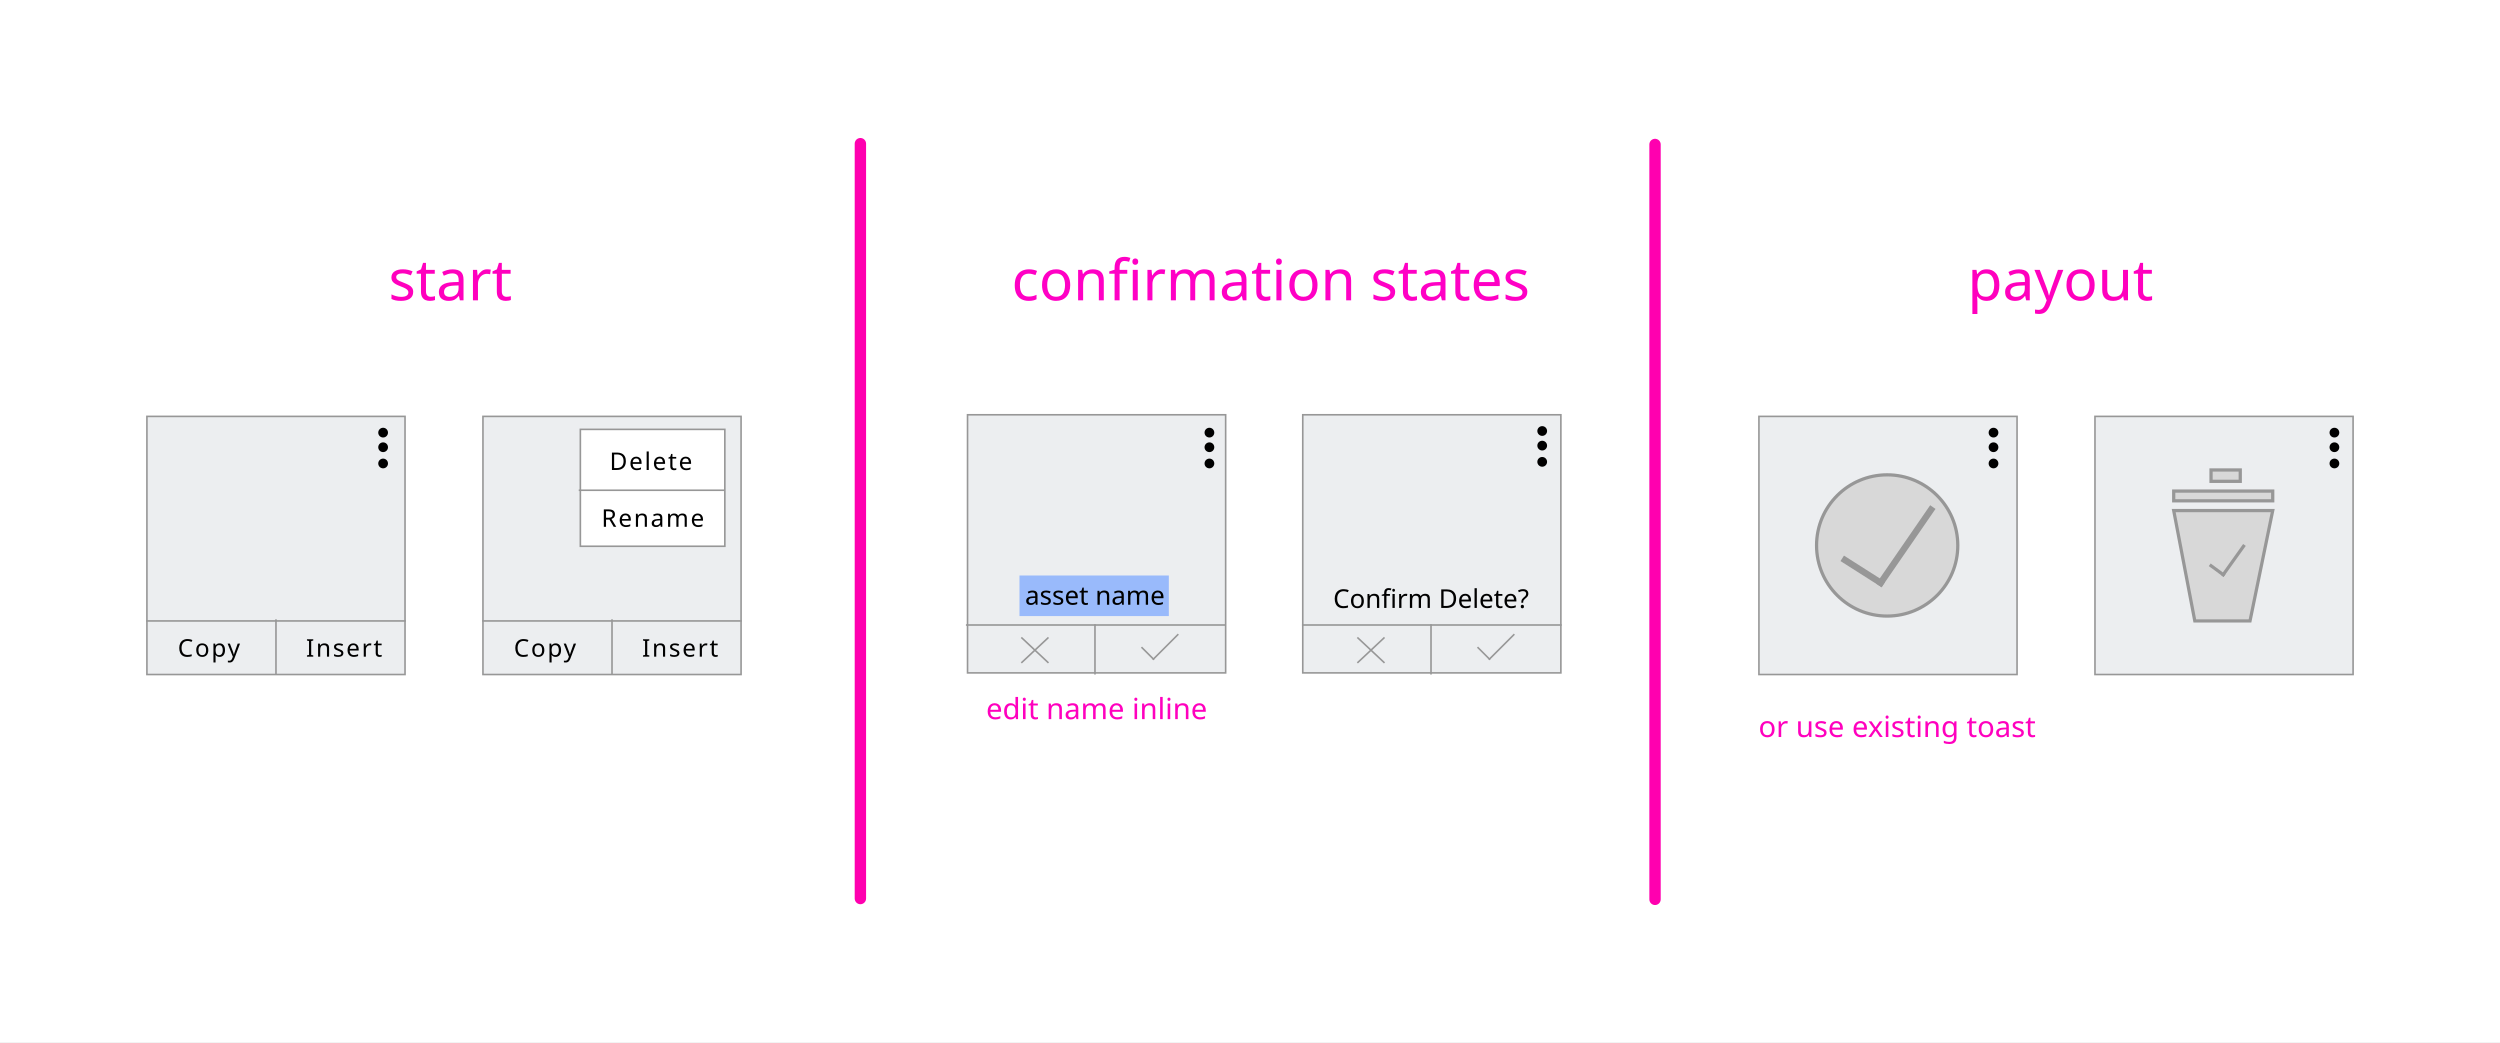
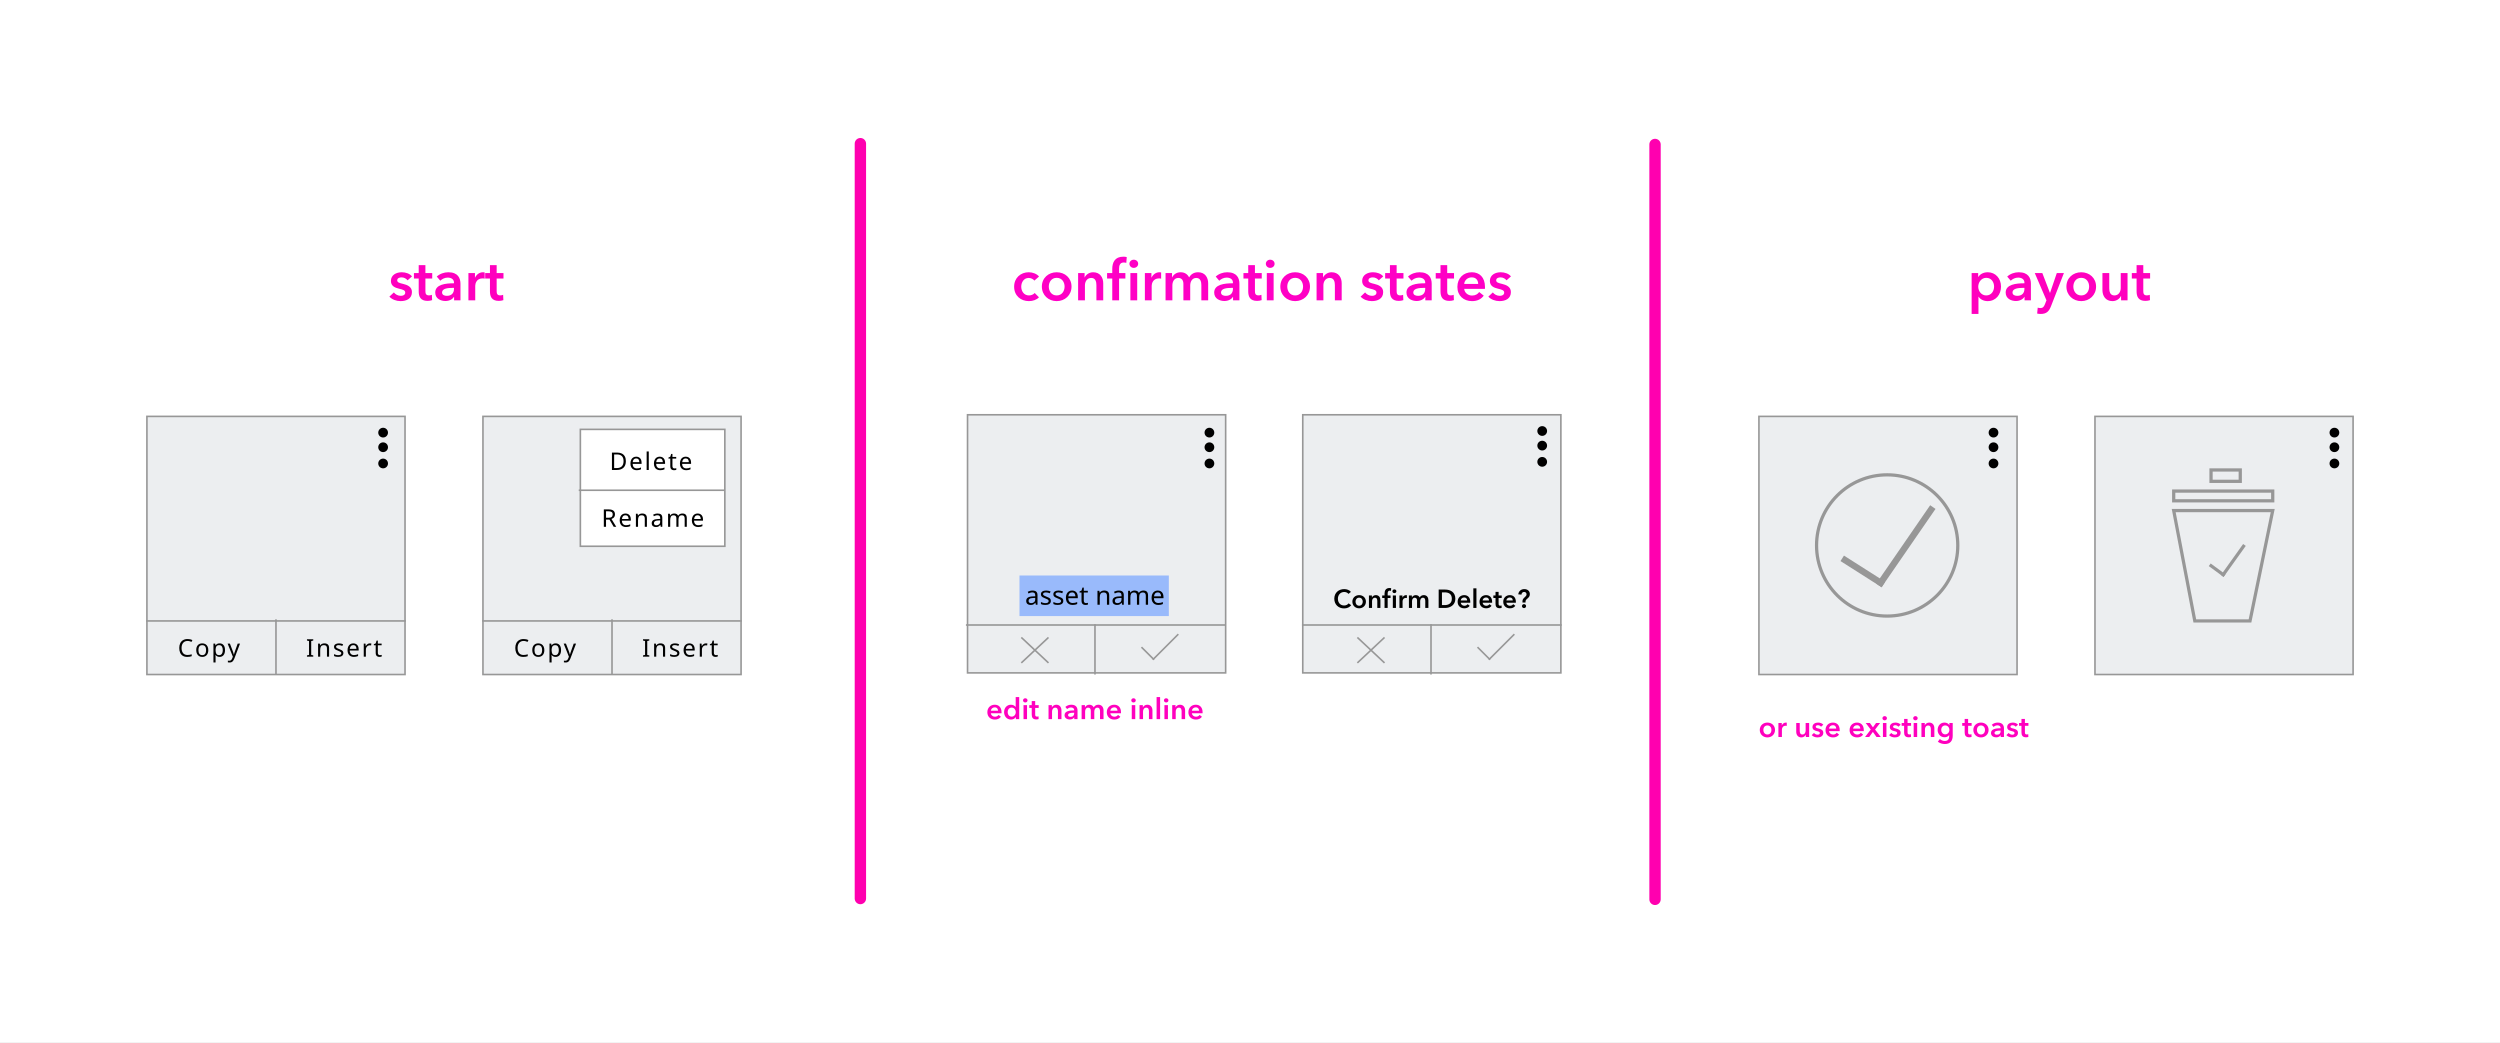
<svg xmlns="http://www.w3.org/2000/svg" width="1540px" height="642px" viewBox="0 0 1540 642" version="1.1">
  <g id="imgManager_finalStates" stroke="none" stroke-width="1" fill="none" fill-rule="evenodd">
    <rect fill="#FFFFFF" x="0" y="0" width="1540" height="642" />
    <g id="Group-6" transform="translate(595, 255.5)">
      <rect id="Rectangle" stroke="#979797" fill="#ECEEF0" x="1" y="0" width="159" height="159" />
      <rect id="Rectangle" fill="#99BAFB" x="33" y="99" width="92" height="25" />
      <g id="Group-5" transform="translate(150, 20.5) scale(-1, 1) translate(-150, -20.5) translate(147, 8)" fill="#000000">
        <circle id="Oval" cx="3" cy="3" r="3" />
        <circle id="Oval" cx="3" cy="12" r="3" />
        <circle id="Oval" cx="3" cy="22" r="3" />
      </g>
      <text id="asset-name" font-family="AvenirNextforINTUIT-Demi, AvenirNext forINTUIT" font-size="16" font-weight="400" fill="#000000">
        <tspan x="36.416" y="117">asset name</tspan>
      </text>
      <line x1="0.5" y1="129.5" x2="159.5" y2="129.5" id="Line" stroke="#979797" stroke-linecap="square" />
      <line x1="79.5" y1="129.5" x2="79.5" y2="159.5" id="Line" stroke="#979797" stroke-linecap="square" />
      <line x1="34.5" y1="137.5" x2="50.5" y2="152.5" id="Line-2" stroke="#979797" stroke-linecap="square" />
      <line x1="50.5" y1="137.5" x2="34.5" y2="152.5" id="Line-3" stroke="#979797" stroke-linecap="square" />
      <line x1="108.5" y1="143.5" x2="115.5" y2="150.5" id="Line-5" stroke="#979797" stroke-linecap="square" />
      <line x1="130.5" y1="135.5" x2="115.5" y2="150.5" id="Line-5" stroke="#979797" stroke-linecap="square" />
    </g>
    <g id="Group-7" transform="translate(297, 256.5)">
      <rect id="Rectangle" stroke="#979797" fill="#ECEEF0" x="0.5" y="0" width="159" height="159" />
      <text id="Copy" font-family="AvenirNextforINTUIT-Medium, AvenirNext forINTUIT" font-size="15" font-weight="400" letter-spacing="1.071" fill="#000000">
        <tspan x="19.5" y="148">Copy</tspan>
      </text>
      <text id="Insert" font-family="AvenirNextforINTUIT-Medium, AvenirNext forINTUIT" font-size="15" font-weight="400" letter-spacing="1.071" fill="#000000">
        <tspan x="98.5" y="148">Insert</tspan>
      </text>
      <line x1="0.5" y1="126" x2="159.5" y2="126" id="Line" stroke="#979797" stroke-linecap="square" />
      <line x1="80" y1="158.5" x2="80" y2="125.5" id="Line" stroke="#979797" stroke-linecap="square" />
    </g>
    <g id="Group-6" transform="translate(356.5, 264.5)">
      <rect id="Rectangle" stroke="#979797" fill="#FFFFFF" x="1" y="0" width="89" height="72" />
      <text id="Delete" font-family="AvenirNextforINTUIT-Medium, AvenirNext forINTUIT" font-size="15" font-weight="400" letter-spacing="1.071" fill="#000000">
        <tspan x="19" y="25">Delete</tspan>
      </text>
      <text id="Rename" font-family="AvenirNextforINTUIT-Medium, AvenirNext forINTUIT" font-size="15" font-weight="400" letter-spacing="1.071" fill="#000000">
        <tspan x="14" y="60">Rename</tspan>
      </text>
      <line x1="0.5" y1="37.5" x2="89.5" y2="37.5" id="Line-2" stroke="#979797" stroke-linecap="square" />
    </g>
    <g id="Group-7" transform="translate(90, 256.5)">
      <rect id="Rectangle" stroke="#979797" fill="#ECEEF0" x="0.5" y="0" width="159" height="159" />
      <text id="Copy" font-family="AvenirNextforINTUIT-Medium, AvenirNext forINTUIT" font-size="15" font-weight="400" letter-spacing="1.071" fill="#000000">
        <tspan x="19.5" y="148">Copy</tspan>
      </text>
      <text id="Insert" font-family="AvenirNextforINTUIT-Medium, AvenirNext forINTUIT" font-size="15" font-weight="400" letter-spacing="1.071" fill="#000000">
        <tspan x="98.5" y="148">Insert</tspan>
      </text>
      <line x1="0.5" y1="126" x2="159.5" y2="126" id="Line" stroke="#979797" stroke-linecap="square" />
      <line x1="80" y1="158.5" x2="80" y2="125.5" id="Line" stroke="#979797" stroke-linecap="square" />
    </g>
    <g id="Group-5" transform="translate(236, 276) scale(-1, 1) translate(-236, -276) translate(233, 263.5)" fill="#000000">
      <circle id="Oval" cx="3" cy="3" r="3" />
      <circle id="Oval" cx="3" cy="12" r="3" />
      <circle id="Oval" cx="3" cy="22" r="3" />
    </g>
    <g id="Group-7" transform="translate(802, 255.5)" fill="#ECEEF0" stroke="#979797">
      <rect id="Rectangle" x="0.5" y="0" width="159" height="159" />
    </g>
-     <text id="Confirm-Delete?" font-family="AvenirNextforINTUIT-Demi, AvenirNext forINTUIT" font-size="16" font-weight="400" fill="#000000">
-       <tspan x="821.216" y="374.5">Confirm Delete?</tspan>
-     </text>
-     <line x1="802.5" y1="385" x2="961.5" y2="385" id="Line" stroke="#979797" stroke-linecap="square" />
-     <line x1="881.5" y1="385" x2="881.5" y2="415" id="Line" stroke="#979797" stroke-linecap="square" />
-     <line x1="836.5" y1="393" x2="852.5" y2="408" id="Line-2" stroke="#979797" stroke-linecap="square" />
-     <line x1="852.5" y1="393" x2="836.5" y2="408" id="Line-3" stroke="#979797" stroke-linecap="square" />
-     <line x1="910.5" y1="399" x2="917.5" y2="406" id="Line-5" stroke="#979797" stroke-linecap="square" />
-     <line x1="932.5" y1="391" x2="917.5" y2="406" id="Line-5" stroke="#979797" stroke-linecap="square" />
+     <path d="M827.968,374.788 C829.888,374.788 831.36,374.052 832.352,372.804 L830.736,371.668 C830.16,372.452 829.2,372.98 827.984,372.98 C825.648,372.98 824.144,371.268 824.144,368.804 C824.144,366.468 825.728,364.66 828.064,364.66 C828.976,364.66 830.048,365.012 830.64,365.828 L832.176,364.612 C831.28,363.428 829.536,362.884 828.064,362.884 C824.576,362.884 821.92,365.172 821.92,368.804 C821.92,372.34 824.432,374.788 827.968,374.788 Z M837.232,374.724 C839.552,374.724 841.408,373.044 841.408,370.628 C841.408,368.212 839.552,366.596 837.232,366.596 C834.912,366.596 833.056,368.212 833.056,370.628 C833.056,373.044 834.912,374.724 837.232,374.724 Z M837.232,373.124 C835.712,373.124 835.008,371.828 835.008,370.628 C835.008,369.428 835.712,368.164 837.232,368.164 C838.752,368.164 839.456,369.428 839.456,370.628 C839.456,371.828 838.752,373.124 837.232,373.124 Z M845.184,374.5 L845.184,370.276 C845.184,369.252 845.76,368.196 846.976,368.196 C848.208,368.196 848.416,369.332 848.416,370.244 L848.416,374.5 L850.336,374.5 L850.336,369.7 C850.336,368.132 849.504,366.596 847.504,366.596 C846.368,366.596 845.456,367.284 845.12,368.052 L845.088,368.052 L845.088,366.82 L843.264,366.82 L843.264,374.5 L845.184,374.5 Z M854.8,374.5 L854.8,368.356 L856.576,368.356 L856.576,366.82 L854.8,366.82 L854.8,365.572 C854.8,364.804 854.992,363.844 856.096,363.844 C856.368,363.844 856.624,363.892 856.832,363.956 L856.96,362.324 C856.672,362.244 856.4,362.212 855.984,362.212 C853.6,362.212 852.88,363.844 852.88,365.684 L852.88,366.82 L851.424,366.82 L851.424,368.356 L852.88,368.356 L852.88,374.5 L854.8,374.5 Z M858.928,365.364 C859.632,365.364 860.176,364.868 860.176,364.212 C860.176,363.556 859.632,363.06 858.928,363.06 C858.224,363.06 857.712,363.604 857.712,364.212 C857.712,364.82 858.224,365.364 858.928,365.364 Z M859.904,374.5 L859.904,366.82 L857.984,366.82 L857.984,374.5 L859.904,374.5 Z M863.984,374.5 L863.984,370.388 C863.984,369.828 864.32,368.324 866.048,368.324 C866.224,368.324 866.384,368.34 866.64,368.404 L866.64,366.644 C866.512,366.612 866.32,366.596 866.176,366.596 C865.168,366.596 864.352,367.22 863.936,368.1 L863.904,368.1 L863.904,366.82 L862.064,366.82 L862.064,374.5 L863.984,374.5 Z M869.808,374.5 L869.808,370.276 C869.808,369.252 870.336,368.196 871.488,368.196 C872.464,368.196 872.912,368.916 872.912,369.86 L872.912,374.5 L874.832,374.5 L874.832,370.308 C874.832,369.316 875.328,368.196 876.528,368.196 C877.76,368.196 877.968,369.332 877.968,370.244 L877.968,374.5 L879.888,374.5 L879.888,369.7 C879.888,368.132 879.056,366.596 877.056,366.596 C875.904,366.596 875.04,367.124 874.528,368.052 C874.096,367.188 873.312,366.596 872.128,366.596 C870.896,366.596 870.08,367.3 869.744,368.052 L869.712,368.052 L869.712,366.82 L867.888,366.82 L867.888,374.5 L869.808,374.5 Z M890.24,374.5 C893.2,374.5 896.496,372.804 896.496,368.836 C896.496,364.58 893.2,363.172 890.24,363.172 L886.224,363.172 L886.224,374.5 L890.24,374.5 Z M889.92,372.74 L888.24,372.74 L888.24,364.9 L889.92,364.9 C892,364.9 894.336,365.588 894.336,368.836 C894.336,371.892 892,372.74 889.92,372.74 Z M902.032,374.724 C903.488,374.724 904.576,374.212 905.328,373.188 L904.048,372.164 C903.616,372.772 902.976,373.156 902.016,373.156 C900.896,373.156 899.904,372.356 899.824,371.268 L905.664,371.268 C905.68,371.092 905.68,370.932 905.68,370.756 C905.68,367.988 904.112,366.596 901.968,366.596 C899.648,366.596 897.904,368.228 897.904,370.708 C897.904,373.204 899.664,374.724 902.032,374.724 Z M903.76,369.892 L899.824,369.892 C899.904,368.82 900.816,368.036 901.952,368.036 C903.2,368.036 903.76,368.9 903.76,369.892 Z M909.488,374.5 L909.488,362.404 L907.568,362.404 L907.568,374.5 L909.488,374.5 Z M915.504,374.724 C916.96,374.724 918.048,374.212 918.8,373.188 L917.52,372.164 C917.088,372.772 916.448,373.156 915.488,373.156 C914.368,373.156 913.376,372.356 913.296,371.268 L919.136,371.268 C919.152,371.092 919.152,370.932 919.152,370.756 C919.152,367.988 917.584,366.596 915.44,366.596 C913.12,366.596 911.376,368.228 911.376,370.708 C911.376,373.204 913.136,374.724 915.504,374.724 Z M917.232,369.892 L913.296,369.892 C913.376,368.82 914.288,368.036 915.424,368.036 C916.672,368.036 917.232,368.9 917.232,369.892 Z M923.744,374.66 C924.176,374.66 924.688,374.58 925.024,374.452 L924.96,372.948 C924.736,373.06 924.4,373.108 924.144,373.108 C923.296,373.108 923.136,372.612 923.136,371.924 L923.136,368.356 L925.056,368.356 L925.056,366.82 L923.136,366.82 L923.136,364.596 L921.248,364.596 L921.248,366.82 L919.904,366.82 L919.904,368.356 L921.248,368.356 L921.248,371.94 C921.248,373.412 921.712,374.66 923.744,374.66 Z M930.128,374.724 C931.584,374.724 932.672,374.212 933.424,373.188 L932.144,372.164 C931.712,372.772 931.072,373.156 930.112,373.156 C928.992,373.156 928,372.356 927.92,371.268 L933.76,371.268 C933.776,371.092 933.776,370.932 933.776,370.756 C933.776,367.988 932.208,366.596 930.064,366.596 C927.744,366.596 926,368.228 926,370.708 C926,373.204 927.76,374.724 930.128,374.724 Z M931.856,369.892 L927.92,369.892 C928,368.82 928.912,368.036 930.048,368.036 C931.296,368.036 931.856,368.9 931.856,369.892 Z M939.728,371.156 L939.728,370.74 C939.728,369.812 939.952,369.54 940.784,368.804 C941.776,367.94 942.384,367.332 942.384,365.972 C942.384,363.956 940.816,362.884 938.976,362.884 C937.008,362.884 935.488,364.084 935.248,366.116 L937.216,366.292 C937.248,365.428 937.856,364.628 938.848,364.628 C939.792,364.628 940.352,365.268 940.352,366.1 C940.352,366.74 940.016,367.156 939.616,367.524 L938.896,368.212 C938.096,368.98 937.84,369.524 937.84,370.548 L937.84,371.156 L939.728,371.156 Z M938.8,374.596 C939.504,374.596 940.08,374.036 940.08,373.348 C940.08,372.66 939.488,372.132 938.8,372.132 C938.096,372.132 937.52,372.692 937.52,373.38 C937.52,374.068 938.128,374.596 938.8,374.596 Z" id="ConfrmDelete?" fill="#000000" fill-rule="nonzero" />
+     <polygon id="Line" fill="#979797" fill-rule="nonzero" points="962 384.5 962 385.5 802 385.5 802 384.5" />
+     <polygon id="Line" fill="#979797" fill-rule="nonzero" points="882 384.5 882 415.5 881 415.5 881 384.5" />
+     <polygon id="Line-2" fill="#979797" fill-rule="nonzero" points="835.793 393.023 836.477 392.293 853.207 407.977 852.523 408.707" />
+     <polygon id="Line-3" fill="#979797" fill-rule="nonzero" points="852.523 392.293 853.207 393.023 836.477 408.707 835.793 407.977" />
+     <polygon id="Line-5" fill="#979797" fill-rule="nonzero" points="909.793 399 910.5 398.293 918.207 406 917.5 406.707" />
+     <polygon id="Line-5" fill="#979797" fill-rule="nonzero" points="932.5 390.293 933.207 391 917.5 406.707 916.793 406" />
    <g id="Group-5" transform="translate(950, 275) scale(-1, 1) translate(-950, -275) translate(947, 262.5)" fill="#000000">
      <circle id="Oval" cx="3" cy="3" r="3" />
      <circle id="Oval" cx="3" cy="12" r="3" />
      <circle id="Oval" cx="3" cy="22" r="3" />
    </g>
    <g id="Group-7" transform="translate(1083, 256.5)" fill="#ECEEF0" stroke="#979797">
      <rect id="Rectangle" x="0.5" y="0" width="159" height="159" />
    </g>
    <g id="Group-5" transform="translate(1228, 276) scale(-1, 1) translate(-1228, -276) translate(1225, 263.5)" fill="#000000">
      <circle id="Oval" cx="3" cy="3" r="3" />
      <circle id="Oval" cx="3" cy="12" r="3" />
      <circle id="Oval" cx="3" cy="22" r="3" />
    </g>
-     <circle id="Oval" stroke="#979797" stroke-width="2" fill="#D8D8D8" cx="1162.5" cy="336" r="43.5" />
+     <path d="M1162.5,291.5 C1137.923,291.5 1118,311.423 1118,336 C1118,360.577 1137.923,380.5 1162.5,380.5 C1187.077,380.5 1207,360.577 1207,336 C1207,311.423 1187.077,291.5 1162.5,291.5 Z M1162.5,293.5 C1185.972,293.5 1205,312.528 1205,336 C1205,359.472 1185.972,378.5 1162.5,378.5 C1139.028,378.5 1120,359.472 1120,336 C1120,312.528 1139.028,293.5 1162.5,293.5 Z" id="Oval" fill="#979797" fill-rule="nonzero" />
    <g id="Group-8" transform="translate(1136, 313.5)" stroke="#979797" stroke-linecap="square" stroke-width="4">
      <line x1="0.5" y1="31.5" x2="22.5" y2="45.5" id="Line-11" />
      <line x1="53.5" y1="0.5" x2="22.5" y2="45.5" id="Line-11" />
    </g>
    <g id="Group-7" transform="translate(1290, 256.5)" fill="#ECEEF0" stroke="#979797">
      <rect id="Rectangle" x="0.5" y="0" width="159" height="159" />
    </g>
    <g id="Group-5" transform="translate(1438, 276) scale(-1, 1) translate(-1438, -276) translate(1435, 263.5)" fill="#000000">
      <circle id="Oval" cx="3" cy="3" r="3" />
      <circle id="Oval" cx="3" cy="12" r="3" />
      <circle id="Oval" cx="3" cy="22" r="3" />
    </g>
-     <rect id="Rectangle" stroke="#979797" stroke-width="2" fill="#D8D8D8" x="1362" y="289.5" width="18" height="7" />
-     <polygon id="Rectangle" stroke="#979797" stroke-width="2" fill="#D8D8D8" points="1339 314.5 1400 314.5 1386 382.5 1352 382.5" />
-     <rect id="Rectangle" stroke="#979797" stroke-width="2" fill="#D8D8D8" x="1339" y="302.5" width="61" height="6" />
-     <line x1="1362" y1="348.5" x2="1369.5" y2="354" id="Line-12" stroke="#979797" stroke-width="2" stroke-linecap="square" />
-     <line x1="1382" y1="336.5" x2="1369.5" y2="354" id="Line-12" stroke="#979797" stroke-width="2" stroke-linecap="square" />
-     <line x1="1019.5" y1="89" x2="1019.5" y2="554" id="Line-13" stroke="#FF00AF" stroke-width="7" stroke-linecap="round" />
-     <line x1="530" y1="88.5" x2="530" y2="553.5" id="Line-13" stroke="#FF00AF" stroke-width="7" stroke-linecap="round" />
-     <text id="start" font-family="AvenirNextforINTUIT-Demi, AvenirNext forINTUIT" font-size="35" font-weight="400" fill="#FF00BE">
-       <tspan x="239.335" y="185">start</tspan>
-     </text>
-     <text id="confirmation-states" font-family="AvenirNextforINTUIT-Demi, AvenirNext forINTUIT" font-size="35" font-weight="400" fill="#FF00C5">
-       <tspan x="623.168" y="185">confirmation states</tspan>
-     </text>
-     <text id="payout" font-family="AvenirNextforINTUIT-Demi, AvenirNext forINTUIT" font-size="35" font-weight="400" fill="#FF00BE">
-       <tspan x="1212.01" y="185">payout</tspan>
-     </text>
-     <text id="edit-name-inline" font-family="AvenirNextforINTUIT-Demi, AvenirNext forINTUIT" font-size="18" font-weight="400" fill="#FF00BE">
-       <tspan x="607.414" y="443">edit name inline</tspan>
-     </text>
-     <text id="or-use-existing-toas" font-family="AvenirNextforINTUIT-Demi, AvenirNext forINTUIT" font-size="18" font-weight="400" fill="#FF00BE">
-       <tspan x="1083.223" y="454">or use existing toast</tspan>
-     </text>
+     <path d="M1381,288.5 L1361,288.5 L1361,297.5 L1381,297.5 L1381,288.5 Z M1379,290.5 L1379,295.5 L1363,295.5 L1363,290.5 L1379,290.5 Z" id="Rectangle" fill="#979797" fill-rule="nonzero" />
+     <path d="M1401.227,313.5 L1337.791,313.5 L1351.173,383.5 L1386.815,383.5 L1401.227,313.5 Z M1398.773,315.5 L1385.184,381.5 L1352.827,381.5 L1340.209,315.5 L1398.773,315.5 Z" id="Rectangle" fill="#979797" fill-rule="nonzero" />
+     <path d="M1401,301.5 L1338,301.5 L1338,309.5 L1401,309.5 L1401,301.5 Z M1399,303.5 L1399,307.5 L1340,307.5 L1340,303.5 L1399,303.5 Z" id="Rectangle" fill="#979797" fill-rule="nonzero" />
+     <polygon id="Line-12" fill="#979797" fill-rule="nonzero" points="1360.602 348.715 1361.785 347.102 1370.898 353.785 1369.715 355.398" />
+     <polygon id="Line-12" fill="#979797" fill-rule="nonzero" points="1381.767 335.105 1383.395 336.268 1369.733 355.395 1368.105 354.232" />
+     <path d="M1019.5,85.5 C1021.369,85.5 1022.895,86.964 1022.995,88.808 L1023,89 L1023,554 C1023,555.933 1021.433,557.5 1019.5,557.5 C1017.631,557.5 1016.105,556.036 1016.005,554.192 L1016,554 L1016,89 C1016,87.067 1017.567,85.5 1019.5,85.5 Z" id="Line-13" fill="#FF00AF" fill-rule="nonzero" />
+     <path d="M530,85 C531.869,85 533.395,86.464 533.495,88.308 L533.5,88.5 L533.5,553.5 C533.5,555.433 531.933,557 530,557 C528.131,557 526.605,555.536 526.505,553.692 L526.5,553.5 L526.5,88.5 C526.5,86.567 528.067,85 530,85 Z" id="Line-13" fill="#FF00AF" fill-rule="nonzero" />
+     <path d="M246.755,185.49 C250.43,185.49 253.755,183.985 253.755,179.89 C253.755,176.6 250.815,175.48 248.33,174.885 C245.985,174.325 244.69,173.975 244.69,172.68 C244.69,171.35 246.055,170.86 247.385,170.86 C248.925,170.86 250.325,171.7 251.06,172.68 L253.79,170.265 C252.425,168.55 249.905,167.71 247.49,167.71 C244.165,167.71 240.805,169.32 240.805,173.065 C240.805,176.215 243.29,177.23 245.775,177.825 C248.33,178.42 249.625,178.84 249.625,180.24 C249.625,181.745 248.155,182.235 246.93,182.235 C245.11,182.235 243.535,181.325 242.625,180.135 L239.86,182.725 C241.47,184.51 244.165,185.49 246.755,185.49 Z M263.38,185.35 C264.325,185.35 265.445,185.175 266.18,184.895 L266.04,181.605 C265.55,181.85 264.815,181.955 264.255,181.955 C262.4,181.955 262.05,180.87 262.05,179.365 L262.05,171.56 L266.25,171.56 L266.25,168.2 L262.05,168.2 L262.05,163.335 L257.92,163.335 L257.92,168.2 L254.98,168.2 L254.98,171.56 L257.92,171.56 L257.92,179.4 C257.92,182.62 258.935,185.35 263.38,185.35 Z M274.405,185.42 C276.785,185.42 278.78,184.335 279.62,182.865 L279.725,182.865 L279.725,185 L283.645,185 L283.645,174.78 C283.645,171.42 282.175,167.71 276.155,167.71 C273.6,167.71 270.94,168.62 269.05,170.37 L271.22,172.925 C272.305,171.84 274.02,171 275.805,171 C277.905,171 279.655,172.015 279.655,174.08 L279.655,174.5 C274.405,174.5 268.105,175.2 268.105,180.205 C268.105,184.125 271.71,185.42 274.405,185.42 Z M275.245,182.235 C273.81,182.235 272.305,181.745 272.305,180.135 C272.305,177.65 276.05,177.335 278.71,177.335 L279.655,177.335 L279.655,177.93 C279.655,180.59 278.115,182.235 275.245,182.235 Z M292.745,185 L292.745,176.005 C292.745,174.78 293.48,171.49 297.26,171.49 C297.645,171.49 297.995,171.525 298.555,171.665 L298.555,167.815 C298.275,167.745 297.855,167.71 297.54,167.71 C295.335,167.71 293.55,169.075 292.64,171 L292.57,171 L292.57,168.2 L288.545,168.2 L288.545,185 L292.745,185 Z M307.27,185.35 C308.215,185.35 309.335,185.175 310.07,184.895 L309.93,181.605 C309.44,181.85 308.705,181.955 308.145,181.955 C306.29,181.955 305.94,180.87 305.94,179.365 L305.94,171.56 L310.14,171.56 L310.14,168.2 L305.94,168.2 L305.94,163.335 L301.81,163.335 L301.81,168.2 L298.87,168.2 L298.87,171.56 L301.81,171.56 L301.81,179.4 C301.81,182.62 302.825,185.35 307.27,185.35 Z" id="start" fill="#FF00BE" fill-rule="nonzero" />
+     <path d="M633.808,185.49 C636.293,185.49 638.602,184.65 640.003,183.145 L637.378,180.485 C636.572,181.465 635.138,181.99 633.842,181.99 C630.658,181.99 629.082,179.225 629.082,176.6 C629.082,173.975 630.622,171.21 633.702,171.21 C635.067,171.21 636.503,171.91 637.168,172.855 L640.038,170.335 C638.707,168.69 636.153,167.71 633.702,167.71 C628.768,167.71 624.707,171.14 624.707,176.6 C624.707,182.2 628.837,185.49 633.808,185.49 Z M650.923,185.49 C655.997,185.49 660.058,181.815 660.058,176.53 C660.058,171.245 655.997,167.71 650.923,167.71 C645.847,167.71 641.788,171.245 641.788,176.53 C641.788,181.815 645.847,185.49 650.923,185.49 Z M650.923,181.99 C647.597,181.99 646.058,179.155 646.058,176.53 C646.058,173.905 647.597,171.14 650.923,171.14 C654.247,171.14 655.788,173.905 655.788,176.53 C655.788,179.155 654.247,181.99 650.923,181.99 Z M668.317,185 L668.317,175.76 C668.317,173.52 669.577,171.21 672.237,171.21 C674.933,171.21 675.388,173.695 675.388,175.69 L675.388,185 L679.587,185 L679.587,174.5 C679.587,171.07 677.768,167.71 673.393,167.71 C670.908,167.71 668.913,169.215 668.178,170.895 L668.107,170.895 L668.107,168.2 L664.117,168.2 L664.117,185 L668.317,185 Z M689.352,185 L689.352,171.56 L693.237,171.56 L693.237,168.2 L689.352,168.2 L689.352,165.47 C689.352,163.79 689.773,161.69 692.188,161.69 C692.783,161.69 693.342,161.795 693.798,161.935 L694.077,158.365 C693.447,158.19 692.852,158.12 691.942,158.12 C686.727,158.12 685.153,161.69 685.153,165.715 L685.153,168.2 L681.967,168.2 L681.967,171.56 L685.153,171.56 L685.153,185 L689.352,185 Z M698.383,165.015 C699.923,165.015 701.112,163.93 701.112,162.495 C701.112,161.06 699.923,159.975 698.383,159.975 C696.842,159.975 695.722,161.165 695.722,162.495 C695.722,163.825 696.842,165.015 698.383,165.015 Z M700.518,185 L700.518,168.2 L696.317,168.2 L696.317,185 L700.518,185 Z M709.442,185 L709.442,176.005 C709.442,174.78 710.178,171.49 713.957,171.49 C714.342,171.49 714.692,171.525 715.253,171.665 L715.253,167.815 C714.972,167.745 714.553,167.71 714.237,167.71 C712.033,167.71 710.247,169.075 709.337,171 L709.268,171 L709.268,168.2 L705.242,168.2 L705.242,185 L709.442,185 Z M722.183,185 L722.183,175.76 C722.183,173.52 723.337,171.21 725.857,171.21 C727.992,171.21 728.972,172.785 728.972,174.85 L728.972,185 L733.173,185 L733.173,175.83 C733.173,173.66 734.258,171.21 736.883,171.21 C739.577,171.21 740.033,173.695 740.033,175.69 L740.033,185 L744.232,185 L744.232,174.5 C744.232,171.07 742.413,167.71 738.038,167.71 C735.518,167.71 733.628,168.865 732.508,170.895 C731.562,169.005 729.847,167.71 727.258,167.71 C724.562,167.71 722.778,169.25 722.043,170.895 L721.972,170.895 L721.972,168.2 L717.982,168.2 L717.982,185 L722.183,185 Z M754.242,185.42 C756.622,185.42 758.617,184.335 759.457,182.865 L759.562,182.865 L759.562,185 L763.482,185 L763.482,174.78 C763.482,171.42 762.013,167.71 755.992,167.71 C753.438,167.71 750.778,168.62 748.888,170.37 L751.058,172.925 C752.143,171.84 753.857,171 755.643,171 C757.742,171 759.492,172.015 759.492,174.08 L759.492,174.5 C754.242,174.5 747.942,175.2 747.942,180.205 C747.942,184.125 751.548,185.42 754.242,185.42 Z M755.082,182.235 C753.648,182.235 752.143,181.745 752.143,180.135 C752.143,177.65 755.888,177.335 758.548,177.335 L759.492,177.335 L759.492,177.93 C759.492,180.59 757.952,182.235 755.082,182.235 Z M774.367,185.35 C775.312,185.35 776.433,185.175 777.168,184.895 L777.028,181.605 C776.538,181.85 775.803,181.955 775.242,181.955 C773.388,181.955 773.038,180.87 773.038,179.365 L773.038,171.56 L777.237,171.56 L777.237,168.2 L773.038,168.2 L773.038,163.335 L768.908,163.335 L768.908,168.2 L765.967,168.2 L765.967,171.56 L768.908,171.56 L768.908,179.4 C768.908,182.62 769.923,185.35 774.367,185.35 Z M782.418,165.015 C783.957,165.015 785.148,163.93 785.148,162.495 C785.148,161.06 783.957,159.975 782.418,159.975 C780.878,159.975 779.758,161.165 779.758,162.495 C779.758,163.825 780.878,165.015 782.418,165.015 Z M784.553,185 L784.553,168.2 L780.352,168.2 L780.352,185 L784.553,185 Z M797.817,185.49 C802.893,185.49 806.952,181.815 806.952,176.53 C806.952,171.245 802.893,167.71 797.817,167.71 C792.742,167.71 788.683,171.245 788.683,176.53 C788.683,181.815 792.742,185.49 797.817,185.49 Z M797.817,181.99 C794.492,181.99 792.952,179.155 792.952,176.53 C792.952,173.905 794.492,171.14 797.817,171.14 C801.143,171.14 802.683,173.905 802.683,176.53 C802.683,179.155 801.143,181.99 797.817,181.99 Z M815.212,185 L815.212,175.76 C815.212,173.52 816.472,171.21 819.133,171.21 C821.827,171.21 822.283,173.695 822.283,175.69 L822.283,185 L826.482,185 L826.482,174.5 C826.482,171.07 824.663,167.71 820.288,167.71 C817.803,167.71 815.808,169.215 815.072,170.895 L815.003,170.895 L815.003,168.2 L811.013,168.2 L811.013,185 L815.212,185 Z M845.033,185.49 C848.707,185.49 852.033,183.985 852.033,179.89 C852.033,176.6 849.092,175.48 846.607,174.885 C844.263,174.325 842.967,173.975 842.967,172.68 C842.967,171.35 844.332,170.86 845.663,170.86 C847.202,170.86 848.602,171.7 849.337,172.68 L852.067,170.265 C850.702,168.55 848.183,167.71 845.768,167.71 C842.442,167.71 839.082,169.32 839.082,173.065 C839.082,176.215 841.567,177.23 844.053,177.825 C846.607,178.42 847.903,178.84 847.903,180.24 C847.903,181.745 846.433,182.235 845.207,182.235 C843.388,182.235 841.812,181.325 840.903,180.135 L838.138,182.725 C839.747,184.51 842.442,185.49 845.033,185.49 Z M861.658,185.35 C862.602,185.35 863.722,185.175 864.457,184.895 L864.317,181.605 C863.827,181.85 863.092,181.955 862.533,181.955 C860.678,181.955 860.327,180.87 860.327,179.365 L860.327,171.56 L864.528,171.56 L864.528,168.2 L860.327,168.2 L860.327,163.335 L856.197,163.335 L856.197,168.2 L853.258,168.2 L853.258,171.56 L856.197,171.56 L856.197,179.4 C856.197,182.62 857.212,185.35 861.658,185.35 Z M872.683,185.42 C875.062,185.42 877.058,184.335 877.898,182.865 L878.003,182.865 L878.003,185 L881.923,185 L881.923,174.78 C881.923,171.42 880.452,167.71 874.433,167.71 C871.878,167.71 869.217,168.62 867.327,170.37 L869.497,172.925 C870.582,171.84 872.298,171 874.082,171 C876.183,171 877.933,172.015 877.933,174.08 L877.933,174.5 C872.683,174.5 866.383,175.2 866.383,180.205 C866.383,184.125 869.987,185.42 872.683,185.42 Z M873.523,182.235 C872.087,182.235 870.582,181.745 870.582,180.135 C870.582,177.65 874.327,177.335 876.987,177.335 L877.933,177.335 L877.933,177.93 C877.933,180.59 876.393,182.235 873.523,182.235 Z M892.808,185.35 C893.753,185.35 894.872,185.175 895.607,184.895 L895.467,181.605 C894.977,181.85 894.242,181.955 893.683,181.955 C891.827,181.955 891.477,180.87 891.477,179.365 L891.477,171.56 L895.678,171.56 L895.678,168.2 L891.477,168.2 L891.477,163.335 L887.347,163.335 L887.347,168.2 L884.408,168.2 L884.408,171.56 L887.347,171.56 L887.347,179.4 C887.347,182.62 888.362,185.35 892.808,185.35 Z M906.773,185.49 C909.957,185.49 912.337,184.37 913.982,182.13 L911.183,179.89 C910.237,181.22 908.837,182.06 906.737,182.06 C904.288,182.06 902.117,180.31 901.942,177.93 L914.717,177.93 C914.753,177.545 914.753,177.195 914.753,176.81 C914.753,170.755 911.322,167.71 906.633,167.71 C901.558,167.71 897.742,171.28 897.742,176.705 C897.742,182.165 901.592,185.49 906.773,185.49 Z M910.553,174.92 L901.942,174.92 C902.117,172.575 904.112,170.86 906.597,170.86 C909.327,170.86 910.553,172.75 910.553,174.92 Z M923.712,185.49 C927.388,185.49 930.712,183.985 930.712,179.89 C930.712,176.6 927.773,175.48 925.288,174.885 C922.942,174.325 921.648,173.975 921.648,172.68 C921.648,171.35 923.013,170.86 924.342,170.86 C925.883,170.86 927.283,171.7 928.018,172.68 L930.747,170.265 C929.383,168.55 926.862,167.71 924.447,167.71 C921.122,167.71 917.763,169.32 917.763,173.065 C917.763,176.215 920.247,177.23 922.732,177.825 C925.288,178.42 926.582,178.84 926.582,180.24 C926.582,181.745 925.112,182.235 923.888,182.235 C922.067,182.235 920.492,181.325 919.582,180.135 L916.817,182.725 C918.428,184.51 921.122,185.49 923.712,185.49 Z" id="confrmationstates" fill="#FF00C5" fill-rule="nonzero" />
+     <path d="M1218.73,193.4 L1218.73,182.76 L1218.8,182.76 C1219.885,184.44 1222.02,185.49 1224.365,185.49 C1229.475,185.49 1232.625,181.43 1232.625,176.53 C1232.625,171.56 1229.265,167.71 1224.47,167.71 C1221.39,167.71 1219.5,169.215 1218.66,170.545 L1218.555,170.545 L1218.555,168.2 L1214.53,168.2 L1214.53,193.4 L1218.73,193.4 Z M1223.525,181.99 C1220.445,181.99 1218.59,179.225 1218.59,176.6 C1218.59,173.975 1220.445,171.14 1223.525,171.14 C1226.78,171.14 1228.355,173.905 1228.355,176.53 C1228.355,179.155 1226.78,181.99 1223.525,181.99 Z M1241.795,185.42 C1244.175,185.42 1246.17,184.335 1247.01,182.865 L1247.115,182.865 L1247.115,185 L1251.035,185 L1251.035,174.78 C1251.035,171.42 1249.565,167.71 1243.545,167.71 C1240.99,167.71 1238.33,168.62 1236.44,170.37 L1238.61,172.925 C1239.695,171.84 1241.41,171 1243.195,171 C1245.295,171 1247.045,172.015 1247.045,174.08 L1247.045,174.5 C1241.795,174.5 1235.495,175.2 1235.495,180.205 C1235.495,184.125 1239.1,185.42 1241.795,185.42 Z M1242.635,182.235 C1241.2,182.235 1239.695,181.745 1239.695,180.135 C1239.695,177.65 1243.44,177.335 1246.1,177.335 L1247.045,177.335 L1247.045,177.93 C1247.045,180.59 1245.505,182.235 1242.635,182.235 Z M1257.055,193.4 C1260.765,193.4 1262.235,191.65 1263.425,188.605 L1271.37,168.2 L1266.995,168.2 L1262.83,180.415 L1262.76,180.415 L1258.07,168.2 L1253.415,168.2 L1260.625,185 L1259.785,187.135 C1259.085,188.885 1258.595,189.76 1256.81,189.76 C1256.355,189.76 1255.795,189.69 1255.235,189.515 L1254.885,193.155 C1255.62,193.33 1256.355,193.4 1257.055,193.4 Z M1282.045,185.49 C1287.12,185.49 1291.18,181.815 1291.18,176.53 C1291.18,171.245 1287.12,167.71 1282.045,167.71 C1276.97,167.71 1272.91,171.245 1272.91,176.53 C1272.91,181.815 1276.97,185.49 1282.045,185.49 Z M1282.045,181.99 C1278.72,181.99 1277.18,179.155 1277.18,176.53 C1277.18,173.905 1278.72,171.14 1282.045,171.14 C1285.37,171.14 1286.91,173.905 1286.91,176.53 C1286.91,179.155 1285.37,181.99 1282.045,181.99 Z M1301.295,185.49 C1303.78,185.49 1305.775,183.985 1306.51,182.305 L1306.58,182.305 L1306.58,185 L1310.57,185 L1310.57,168.2 L1306.37,168.2 L1306.37,177.44 C1306.37,179.68 1305.11,181.99 1302.45,181.99 C1299.755,181.99 1299.3,179.505 1299.3,177.51 L1299.3,168.2 L1295.1,168.2 L1295.1,178.7 C1295.1,182.13 1296.92,185.49 1301.295,185.49 Z M1321.595,185.35 C1322.54,185.35 1323.66,185.175 1324.395,184.895 L1324.255,181.605 C1323.765,181.85 1323.03,181.955 1322.47,181.955 C1320.615,181.955 1320.265,180.87 1320.265,179.365 L1320.265,171.56 L1324.465,171.56 L1324.465,168.2 L1320.265,168.2 L1320.265,163.335 L1316.135,163.335 L1316.135,168.2 L1313.195,168.2 L1313.195,171.56 L1316.135,171.56 L1316.135,179.4 C1316.135,182.62 1317.15,185.35 1321.595,185.35 Z" id="payout" fill="#FF00BE" fill-rule="nonzero" />
+     <path d="M612.85,443.252 C614.488,443.252 615.712,442.676 616.558,441.524 L615.118,440.372 C614.632,441.056 613.912,441.488 612.832,441.488 C611.572,441.488 610.456,440.588 610.366,439.364 L616.936,439.364 C616.954,439.166 616.954,438.986 616.954,438.788 C616.954,435.674 615.19,434.108 612.778,434.108 C610.168,434.108 608.206,435.944 608.206,438.734 C608.206,441.542 610.186,443.252 612.85,443.252 Z M614.794,437.816 L610.366,437.816 C610.456,436.61 611.482,435.728 612.76,435.728 C614.164,435.728 614.794,436.7 614.794,437.816 Z M622.768,443.252 C623.974,443.252 625.144,442.694 625.738,441.704 L625.774,441.704 L625.774,443 L627.826,443 L627.826,429.392 L625.666,429.392 L625.666,435.458 L625.612,435.458 C625.162,434.9 624.298,434.108 622.714,434.108 C620.248,434.108 618.52,436.088 618.52,438.644 C618.52,441.164 620.14,443.252 622.768,443.252 Z M623.2,441.452 C621.526,441.452 620.716,439.994 620.716,438.644 C620.716,437.294 621.526,435.872 623.2,435.872 C624.784,435.872 625.738,437.33 625.738,438.68 C625.738,440.03 624.784,441.452 623.2,441.452 Z M631.552,432.722 C632.344,432.722 632.956,432.164 632.956,431.426 C632.956,430.688 632.344,430.13 631.552,430.13 C630.76,430.13 630.184,430.742 630.184,431.426 C630.184,432.11 630.76,432.722 631.552,432.722 Z M632.65,443 L632.65,434.36 L630.49,434.36 L630.49,443 L632.65,443 Z M638.356,443.18 C638.842,443.18 639.418,443.09 639.796,442.946 L639.724,441.254 C639.472,441.38 639.094,441.434 638.806,441.434 C637.852,441.434 637.672,440.876 637.672,440.102 L637.672,436.088 L639.832,436.088 L639.832,434.36 L637.672,434.36 L637.672,431.858 L635.548,431.858 L635.548,434.36 L634.036,434.36 L634.036,436.088 L635.548,436.088 L635.548,440.12 C635.548,441.776 636.07,443.18 638.356,443.18 Z M648.058,443 L648.058,438.248 C648.058,437.096 648.706,435.908 650.074,435.908 C651.46,435.908 651.694,437.186 651.694,438.212 L651.694,443 L653.854,443 L653.854,437.6 C653.854,435.836 652.918,434.108 650.668,434.108 C649.39,434.108 648.364,434.882 647.986,435.746 L647.95,435.746 L647.95,434.36 L645.898,434.36 L645.898,443 L648.058,443 Z M659.002,443.216 C660.226,443.216 661.252,442.658 661.684,441.902 L661.738,441.902 L661.738,443 L663.754,443 L663.754,437.744 C663.754,436.016 662.998,434.108 659.902,434.108 C658.588,434.108 657.22,434.576 656.248,435.476 L657.364,436.79 C657.922,436.232 658.804,435.8 659.722,435.8 C660.802,435.8 661.702,436.322 661.702,437.384 L661.702,437.6 C659.002,437.6 655.762,437.96 655.762,440.534 C655.762,442.55 657.616,443.216 659.002,443.216 Z M659.434,441.578 C658.696,441.578 657.922,441.326 657.922,440.498 C657.922,439.22 659.848,439.058 661.216,439.058 L661.702,439.058 L661.702,439.364 C661.702,440.732 660.91,441.578 659.434,441.578 Z M668.434,443 L668.434,438.248 C668.434,437.096 669.028,435.908 670.324,435.908 C671.422,435.908 671.926,436.718 671.926,437.78 L671.926,443 L674.086,443 L674.086,438.284 C674.086,437.168 674.644,435.908 675.994,435.908 C677.38,435.908 677.614,437.186 677.614,438.212 L677.614,443 L679.774,443 L679.774,437.6 C679.774,435.836 678.838,434.108 676.588,434.108 C675.292,434.108 674.32,434.702 673.744,435.746 C673.258,434.774 672.376,434.108 671.044,434.108 C669.658,434.108 668.74,434.9 668.362,435.746 L668.326,435.746 L668.326,434.36 L666.274,434.36 L666.274,443 L668.434,443 Z M686.434,443.252 C688.072,443.252 689.296,442.676 690.142,441.524 L688.702,440.372 C688.216,441.056 687.496,441.488 686.416,441.488 C685.156,441.488 684.04,440.588 683.95,439.364 L690.52,439.364 C690.538,439.166 690.538,438.986 690.538,438.788 C690.538,435.674 688.774,434.108 686.362,434.108 C683.752,434.108 681.79,435.944 681.79,438.734 C681.79,441.542 683.77,443.252 686.434,443.252 Z M688.378,437.816 L683.95,437.816 C684.04,436.61 685.066,435.728 686.344,435.728 C687.748,435.728 688.378,436.7 688.378,437.816 Z M698.224,432.722 C699.016,432.722 699.628,432.164 699.628,431.426 C699.628,430.688 699.016,430.13 698.224,430.13 C697.432,430.13 696.856,430.742 696.856,431.426 C696.856,432.11 697.432,432.722 698.224,432.722 Z M699.322,443 L699.322,434.36 L697.162,434.36 L697.162,443 L699.322,443 Z M704.11,443 L704.11,438.248 C704.11,437.096 704.758,435.908 706.126,435.908 C707.512,435.908 707.746,437.186 707.746,438.212 L707.746,443 L709.906,443 L709.906,437.6 C709.906,435.836 708.97,434.108 706.72,434.108 C705.442,434.108 704.416,434.882 704.038,435.746 L704.002,435.746 L704.002,434.36 L701.95,434.36 L701.95,443 L704.11,443 Z M714.622,443 L714.622,429.392 L712.462,429.392 L712.462,443 L714.622,443 Z M718.348,432.722 C719.14,432.722 719.752,432.164 719.752,431.426 C719.752,430.688 719.14,430.13 718.348,430.13 C717.556,430.13 716.98,430.742 716.98,431.426 C716.98,432.11 717.556,432.722 718.348,432.722 Z M719.446,443 L719.446,434.36 L717.286,434.36 L717.286,443 L719.446,443 Z M724.234,443 L724.234,438.248 C724.234,437.096 724.882,435.908 726.25,435.908 C727.636,435.908 727.87,437.186 727.87,438.212 L727.87,443 L730.03,443 L730.03,437.6 C730.03,435.836 729.094,434.108 726.844,434.108 C725.566,434.108 724.54,434.882 724.162,435.746 L724.126,435.746 L724.126,434.36 L722.074,434.36 L722.074,443 L724.234,443 Z M736.69,443.252 C738.328,443.252 739.552,442.676 740.398,441.524 L738.958,440.372 C738.472,441.056 737.752,441.488 736.672,441.488 C735.412,441.488 734.296,440.588 734.206,439.364 L740.776,439.364 C740.794,439.166 740.794,438.986 740.794,438.788 C740.794,435.674 739.03,434.108 736.618,434.108 C734.008,434.108 732.046,435.944 732.046,438.734 C732.046,441.542 734.026,443.252 736.69,443.252 Z M738.634,437.816 L734.206,437.816 C734.296,436.61 735.322,435.728 736.6,435.728 C738.004,435.728 738.634,436.7 738.634,437.816 Z" id="editnameinline" fill="#FF00BE" fill-rule="nonzero" />
+     <path d="M1088.713,454.252 C1091.323,454.252 1093.411,452.362 1093.411,449.644 C1093.411,446.926 1091.323,445.108 1088.713,445.108 C1086.103,445.108 1084.015,446.926 1084.015,449.644 C1084.015,452.362 1086.103,454.252 1088.713,454.252 Z M1088.713,452.452 C1087.003,452.452 1086.211,450.994 1086.211,449.644 C1086.211,448.294 1087.003,446.872 1088.713,446.872 C1090.423,446.872 1091.215,448.294 1091.215,449.644 C1091.215,450.994 1090.423,452.452 1088.713,452.452 Z M1097.659,454 L1097.659,449.374 C1097.659,448.744 1098.037,447.052 1099.981,447.052 C1100.179,447.052 1100.359,447.07 1100.647,447.142 L1100.647,445.162 C1100.503,445.126 1100.287,445.108 1100.125,445.108 C1098.991,445.108 1098.073,445.81 1097.605,446.8 L1097.569,446.8 L1097.569,445.36 L1095.499,445.36 L1095.499,454 L1097.659,454 Z M1109.665,454.252 C1110.943,454.252 1111.969,453.478 1112.347,452.614 L1112.383,452.614 L1112.383,454 L1114.435,454 L1114.435,445.36 L1112.275,445.36 L1112.275,450.112 C1112.275,451.264 1111.627,452.452 1110.259,452.452 C1108.873,452.452 1108.639,451.174 1108.639,450.148 L1108.639,445.36 L1106.479,445.36 L1106.479,450.76 C1106.479,452.524 1107.415,454.252 1109.665,454.252 Z M1119.547,454.252 C1121.437,454.252 1123.147,453.478 1123.147,451.372 C1123.147,449.68 1121.635,449.104 1120.357,448.798 C1119.151,448.51 1118.485,448.33 1118.485,447.664 C1118.485,446.98 1119.187,446.728 1119.871,446.728 C1120.663,446.728 1121.383,447.16 1121.761,447.664 L1123.165,446.422 C1122.463,445.54 1121.167,445.108 1119.925,445.108 C1118.215,445.108 1116.487,445.936 1116.487,447.862 C1116.487,449.482 1117.765,450.004 1119.043,450.31 C1120.357,450.616 1121.023,450.832 1121.023,451.552 C1121.023,452.326 1120.267,452.578 1119.637,452.578 C1118.701,452.578 1117.891,452.11 1117.423,451.498 L1116.001,452.83 C1116.829,453.748 1118.215,454.252 1119.547,454.252 Z M1129.159,454.252 C1130.797,454.252 1132.021,453.676 1132.867,452.524 L1131.427,451.372 C1130.941,452.056 1130.221,452.488 1129.141,452.488 C1127.881,452.488 1126.765,451.588 1126.675,450.364 L1133.245,450.364 C1133.263,450.166 1133.263,449.986 1133.263,449.788 C1133.263,446.674 1131.499,445.108 1129.087,445.108 C1126.477,445.108 1124.515,446.944 1124.515,449.734 C1124.515,452.542 1126.495,454.252 1129.159,454.252 Z M1131.103,448.816 L1126.675,448.816 C1126.765,447.61 1127.791,446.728 1129.069,446.728 C1130.473,446.728 1131.103,447.7 1131.103,448.816 Z M1143.991,454.252 C1145.629,454.252 1146.853,453.676 1147.699,452.524 L1146.259,451.372 C1145.773,452.056 1145.053,452.488 1143.973,452.488 C1142.713,452.488 1141.597,451.588 1141.507,450.364 L1148.077,450.364 C1148.095,450.166 1148.095,449.986 1148.095,449.788 C1148.095,446.674 1146.331,445.108 1143.919,445.108 C1141.309,445.108 1139.347,446.944 1139.347,449.734 C1139.347,452.542 1141.327,454.252 1143.991,454.252 Z M1145.935,448.816 L1141.507,448.816 C1141.597,447.61 1142.623,446.728 1143.901,446.728 C1145.305,446.728 1145.935,447.7 1145.935,448.816 Z M1151.425,454 L1153.693,450.85 L1155.943,454 L1158.571,454 L1155.043,449.41 L1158.139,445.36 L1155.655,445.36 L1153.729,448.042 L1151.857,445.36 L1149.265,445.36 L1152.379,449.41 L1148.869,454 L1151.425,454 Z M1160.947,443.722 C1161.739,443.722 1162.351,443.164 1162.351,442.426 C1162.351,441.688 1161.739,441.13 1160.947,441.13 C1160.155,441.13 1159.579,441.742 1159.579,442.426 C1159.579,443.11 1160.155,443.722 1160.947,443.722 Z M1162.045,454 L1162.045,445.36 L1159.885,445.36 L1159.885,454 L1162.045,454 Z M1167.193,454.252 C1169.083,454.252 1170.793,453.478 1170.793,451.372 C1170.793,449.68 1169.281,449.104 1168.003,448.798 C1166.797,448.51 1166.131,448.33 1166.131,447.664 C1166.131,446.98 1166.833,446.728 1167.517,446.728 C1168.309,446.728 1169.029,447.16 1169.407,447.664 L1170.811,446.422 C1170.109,445.54 1168.813,445.108 1167.571,445.108 C1165.861,445.108 1164.133,445.936 1164.133,447.862 C1164.133,449.482 1165.411,450.004 1166.689,450.31 C1168.003,450.616 1168.669,450.832 1168.669,451.552 C1168.669,452.326 1167.913,452.578 1167.283,452.578 C1166.347,452.578 1165.537,452.11 1165.069,451.498 L1163.647,452.83 C1164.475,453.748 1165.861,454.252 1167.193,454.252 Z M1175.743,454.18 C1176.229,454.18 1176.805,454.09 1177.183,453.946 L1177.111,452.254 C1176.859,452.38 1176.481,452.434 1176.193,452.434 C1175.239,452.434 1175.059,451.876 1175.059,451.102 L1175.059,447.088 L1177.219,447.088 L1177.219,445.36 L1175.059,445.36 L1175.059,442.858 L1172.935,442.858 L1172.935,445.36 L1171.423,445.36 L1171.423,447.088 L1172.935,447.088 L1172.935,451.12 C1172.935,452.776 1173.457,454.18 1175.743,454.18 Z M1179.883,443.722 C1180.675,443.722 1181.287,443.164 1181.287,442.426 C1181.287,441.688 1180.675,441.13 1179.883,441.13 C1179.091,441.13 1178.515,441.742 1178.515,442.426 C1178.515,443.11 1179.091,443.722 1179.883,443.722 Z M1180.981,454 L1180.981,445.36 L1178.821,445.36 L1178.821,454 L1180.981,454 Z M1185.769,454 L1185.769,449.248 C1185.769,448.096 1186.417,446.908 1187.785,446.908 C1189.171,446.908 1189.405,448.186 1189.405,449.212 L1189.405,454 L1191.565,454 L1191.565,448.6 C1191.565,446.836 1190.629,445.108 1188.379,445.108 C1187.101,445.108 1186.075,445.882 1185.697,446.746 L1185.661,446.746 L1185.661,445.36 L1183.609,445.36 L1183.609,454 L1185.769,454 Z M1197.991,458.32 C1201.357,458.32 1202.869,456.34 1202.869,453.226 L1202.869,445.36 L1200.817,445.36 L1200.817,446.656 L1200.781,446.656 C1200.151,445.612 1199.017,445.108 1197.811,445.108 C1195.201,445.108 1193.581,447.142 1193.581,449.644 C1193.581,452.092 1195.255,454.144 1197.847,454.144 C1199.035,454.144 1200.043,453.694 1200.673,452.848 L1200.709,452.848 L1200.709,453.478 C1200.709,455.188 1200.061,456.448 1197.973,456.448 C1196.893,456.448 1195.777,456.016 1194.949,455.224 L1193.707,456.898 C1194.823,457.816 1196.587,458.32 1197.991,458.32 Z M1198.243,452.362 C1196.695,452.362 1195.777,450.994 1195.777,449.626 C1195.777,448.096 1196.695,446.872 1198.261,446.872 C1199.827,446.872 1200.817,448.132 1200.817,449.626 C1200.817,451.066 1199.845,452.362 1198.243,452.362 Z M1213.039,454.18 C1213.525,454.18 1214.101,454.09 1214.479,453.946 L1214.407,452.254 C1214.155,452.38 1213.777,452.434 1213.489,452.434 C1212.535,452.434 1212.355,451.876 1212.355,451.102 L1212.355,447.088 L1214.515,447.088 L1214.515,445.36 L1212.355,445.36 L1212.355,442.858 L1210.231,442.858 L1210.231,445.36 L1208.719,445.36 L1208.719,447.088 L1210.231,447.088 L1210.231,451.12 C1210.231,452.776 1210.753,454.18 1213.039,454.18 Z M1220.275,454.252 C1222.885,454.252 1224.973,452.362 1224.973,449.644 C1224.973,446.926 1222.885,445.108 1220.275,445.108 C1217.665,445.108 1215.577,446.926 1215.577,449.644 C1215.577,452.362 1217.665,454.252 1220.275,454.252 Z M1220.275,452.452 C1218.565,452.452 1217.773,450.994 1217.773,449.644 C1217.773,448.294 1218.565,446.872 1220.275,446.872 C1221.985,446.872 1222.777,448.294 1222.777,449.644 C1222.777,450.994 1221.985,452.452 1220.275,452.452 Z M1229.689,454.216 C1230.913,454.216 1231.939,453.658 1232.371,452.902 L1232.425,452.902 L1232.425,454 L1234.441,454 L1234.441,448.744 C1234.441,447.016 1233.685,445.108 1230.589,445.108 C1229.275,445.108 1227.907,445.576 1226.935,446.476 L1228.051,447.79 C1228.609,447.232 1229.491,446.8 1230.409,446.8 C1231.489,446.8 1232.389,447.322 1232.389,448.384 L1232.389,448.6 C1229.689,448.6 1226.449,448.96 1226.449,451.534 C1226.449,453.55 1228.303,454.216 1229.689,454.216 Z M1230.121,452.578 C1229.383,452.578 1228.609,452.326 1228.609,451.498 C1228.609,450.22 1230.535,450.058 1231.903,450.058 L1232.389,450.058 L1232.389,450.364 C1232.389,451.732 1231.597,452.578 1230.121,452.578 Z M1239.481,454.252 C1241.371,454.252 1243.081,453.478 1243.081,451.372 C1243.081,449.68 1241.569,449.104 1240.291,448.798 C1239.085,448.51 1238.419,448.33 1238.419,447.664 C1238.419,446.98 1239.121,446.728 1239.805,446.728 C1240.597,446.728 1241.317,447.16 1241.695,447.664 L1243.099,446.422 C1242.397,445.54 1241.101,445.108 1239.859,445.108 C1238.149,445.108 1236.421,445.936 1236.421,447.862 C1236.421,449.482 1237.699,450.004 1238.977,450.31 C1240.291,450.616 1240.957,450.832 1240.957,451.552 C1240.957,452.326 1240.201,452.578 1239.571,452.578 C1238.635,452.578 1237.825,452.11 1237.357,451.498 L1235.935,452.83 C1236.763,453.748 1238.149,454.252 1239.481,454.252 Z M1248.031,454.18 C1248.517,454.18 1249.093,454.09 1249.471,453.946 L1249.399,452.254 C1249.147,452.38 1248.769,452.434 1248.481,452.434 C1247.527,452.434 1247.347,451.876 1247.347,451.102 L1247.347,447.088 L1249.507,447.088 L1249.507,445.36 L1247.347,445.36 L1247.347,442.858 L1245.223,442.858 L1245.223,445.36 L1243.711,445.36 L1243.711,447.088 L1245.223,447.088 L1245.223,451.12 C1245.223,452.776 1245.745,454.18 1248.031,454.18 Z" id="oruseexistingtoast" fill="#FF00BE" fill-rule="nonzero" />
  </g>
</svg>
